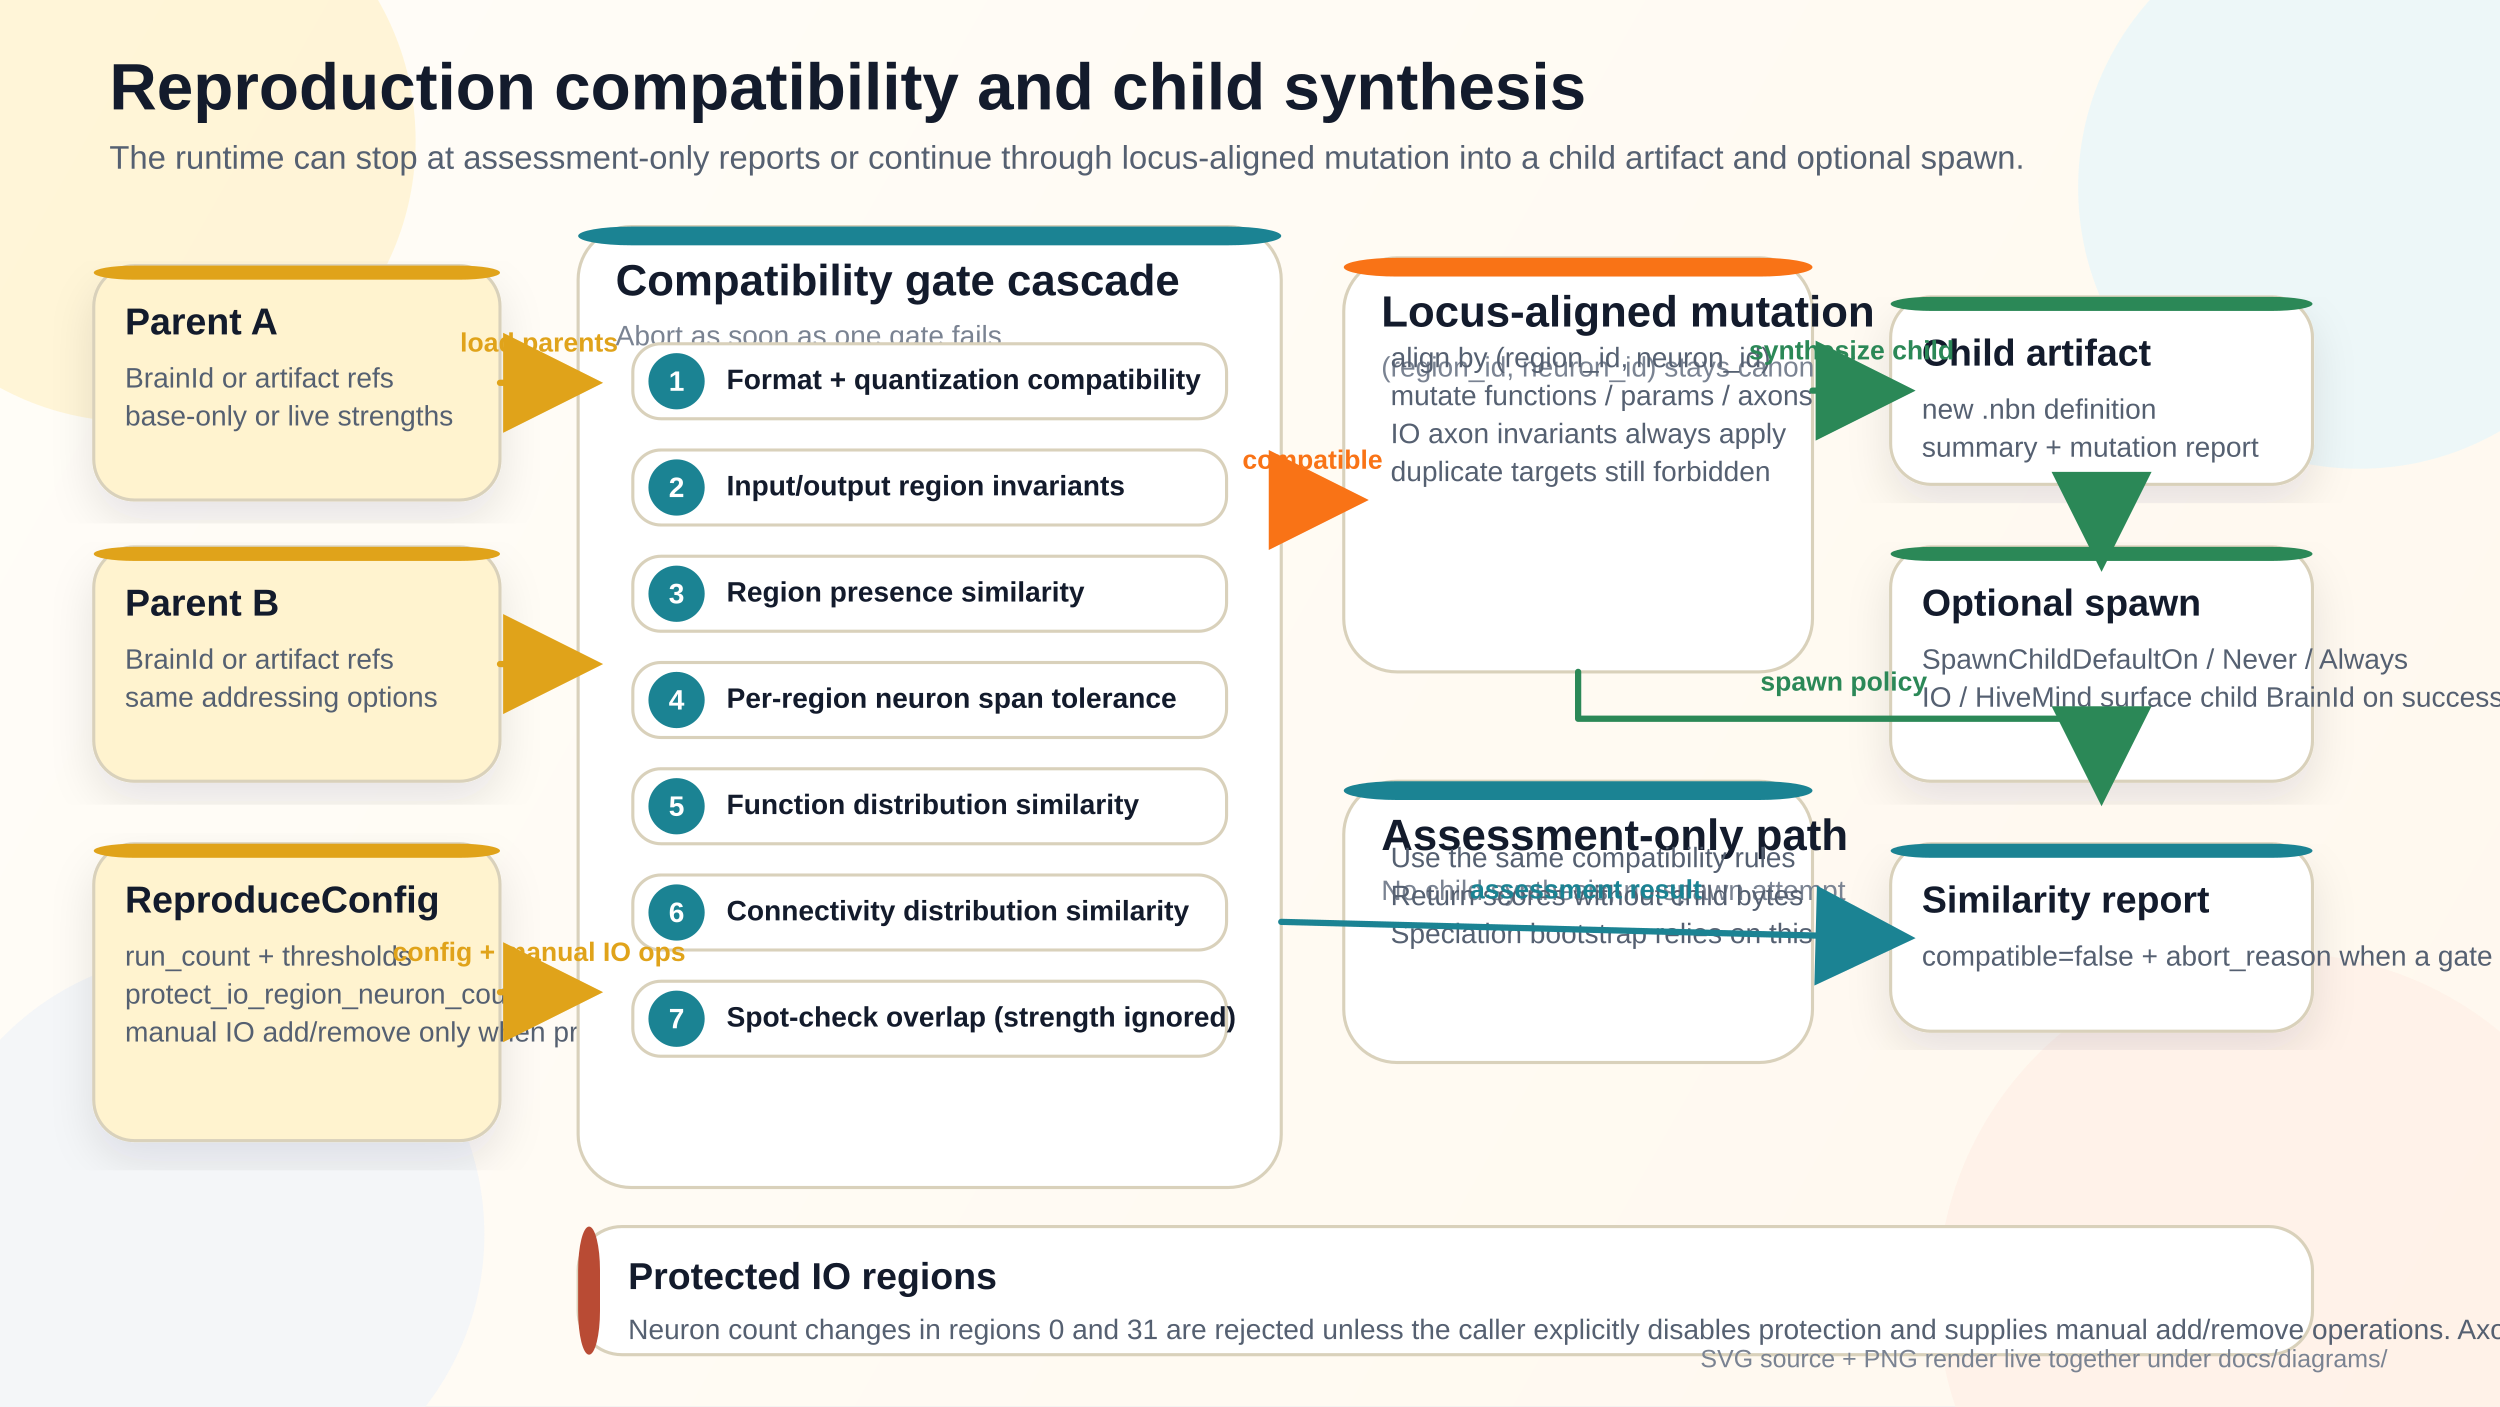
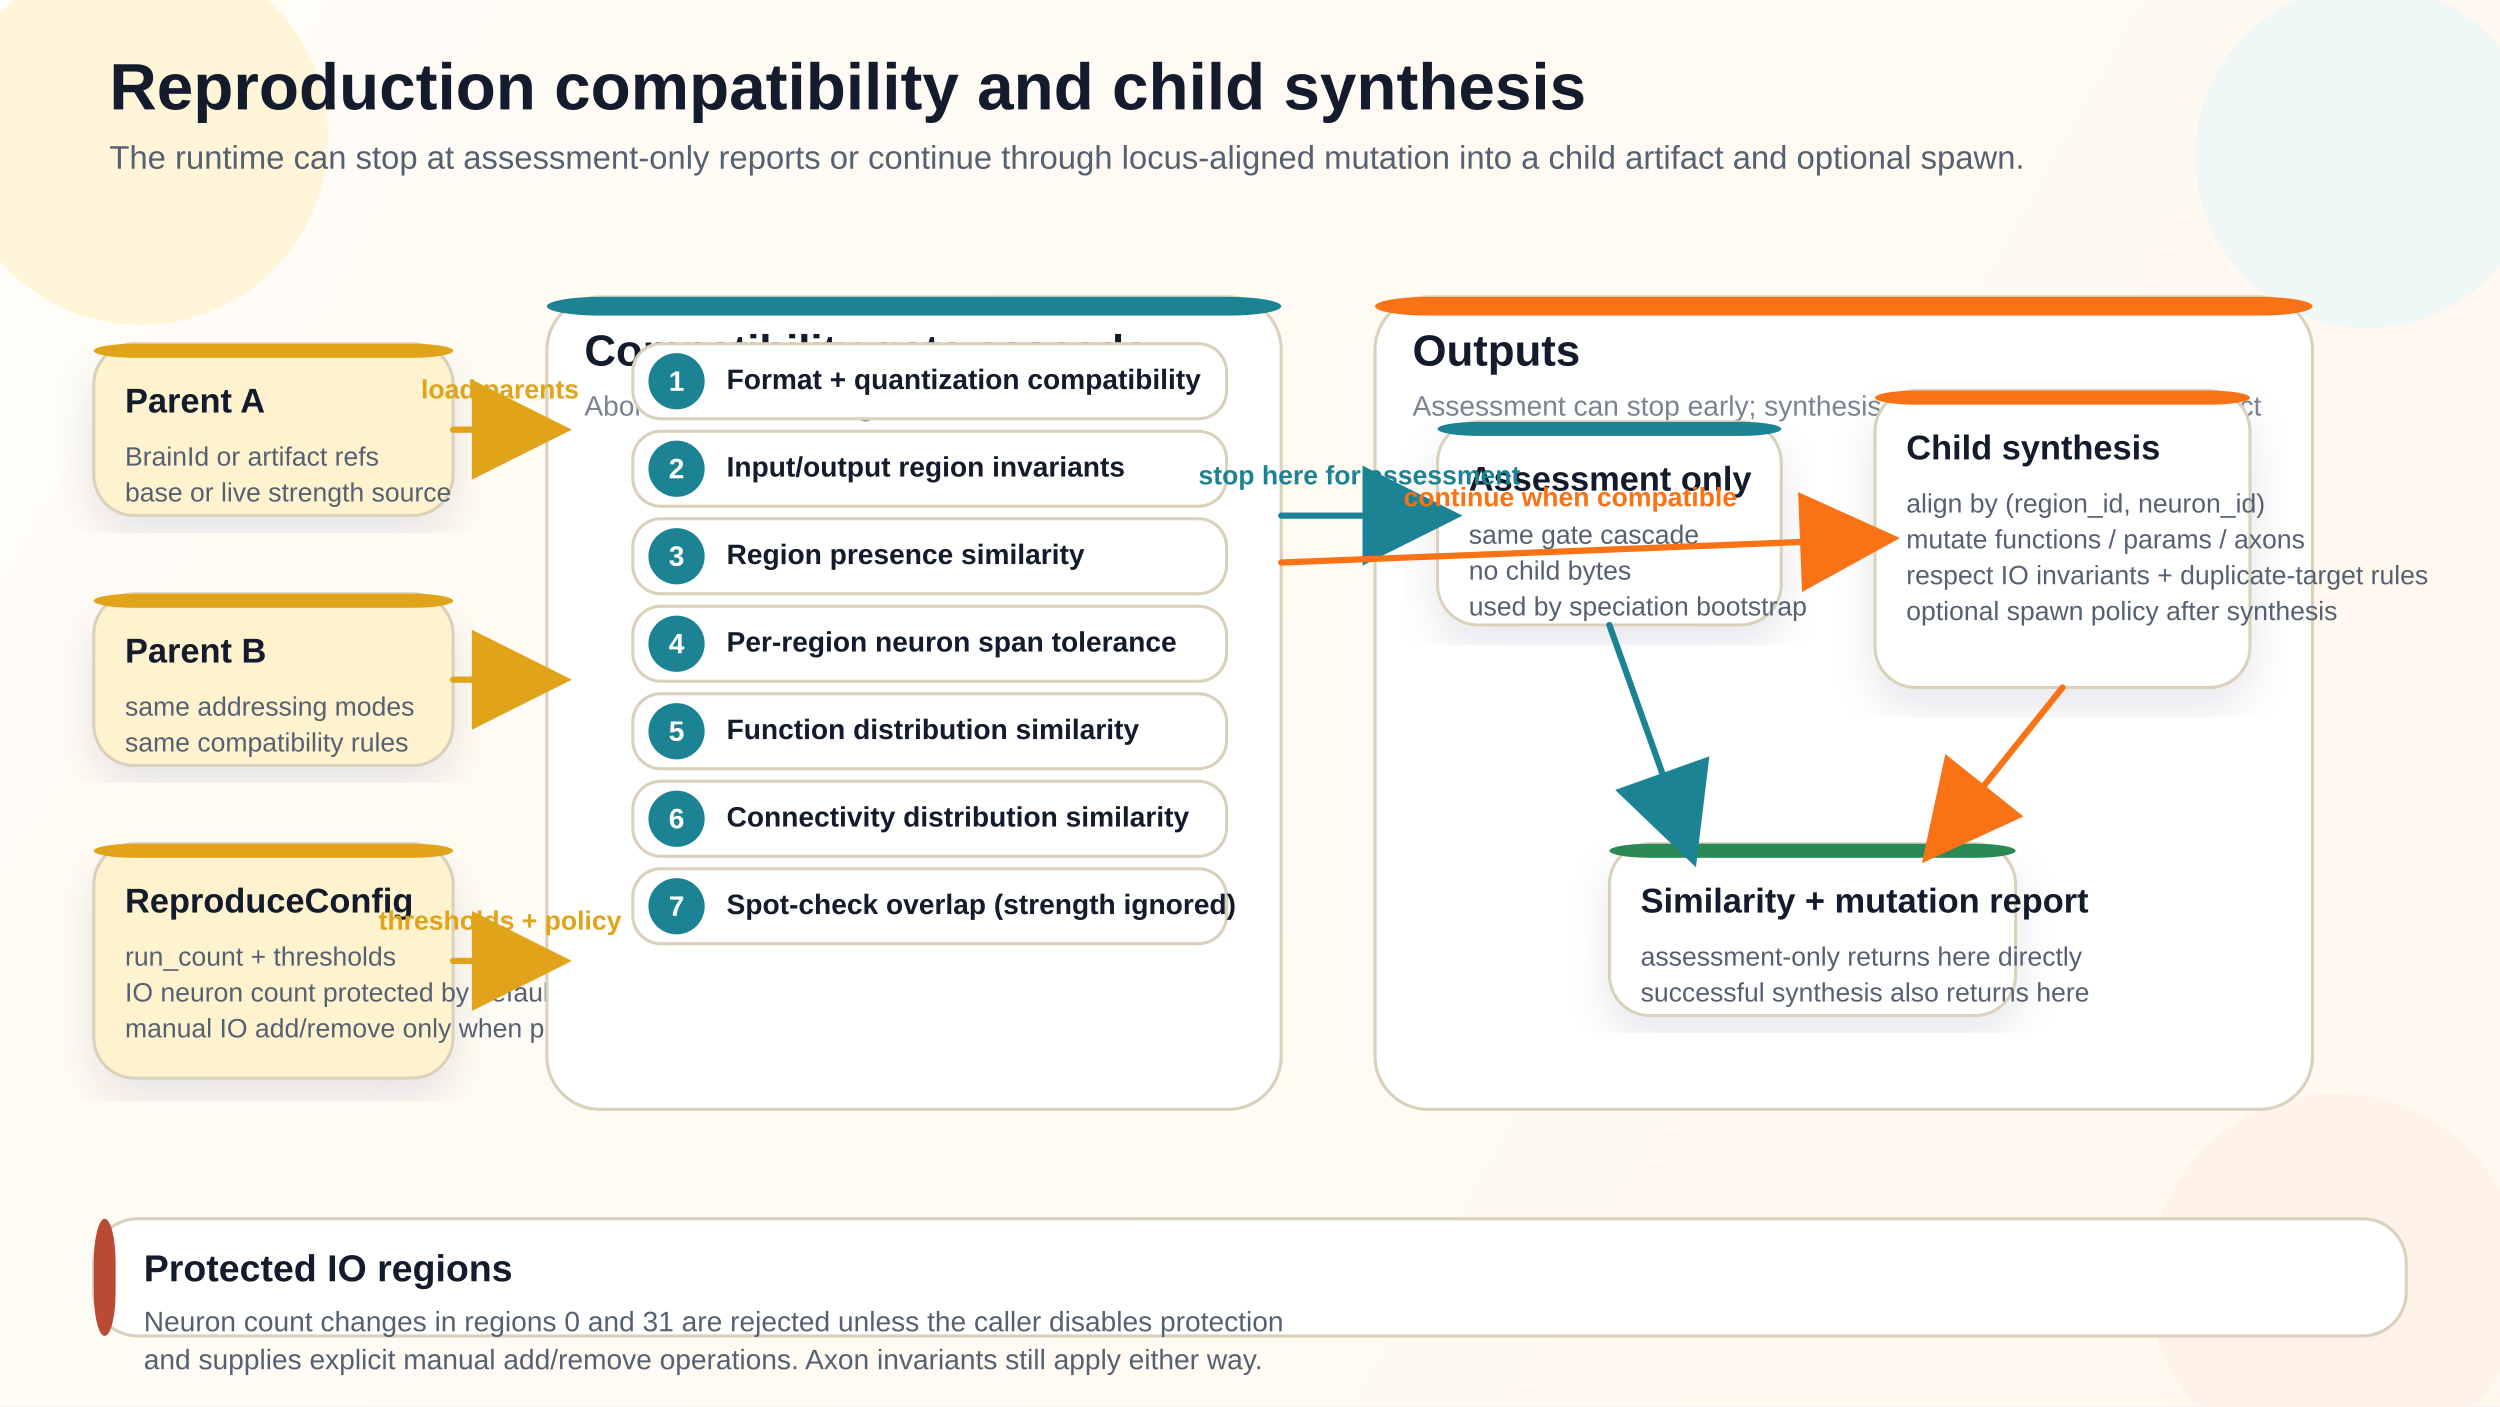
<svg xmlns="http://www.w3.org/2000/svg" width="1600" height="900" viewBox="0 0 1600 900" fill="none">
  <defs>
    <linearGradient id="bg-gradient" x1="0" y1="0" x2="1600" y2="900" gradientUnits="userSpaceOnUse">
      <stop offset="0%" stop-color="#FFFDF8" />
      <stop offset="100%" stop-color="#FFF8EE" />
    </linearGradient>
    <filter id="shadow" x="-10%" y="-10%" width="120%" height="120%">
      <feDropShadow dx="0" dy="12" stdDeviation="14" flood-color="#131B2C" flood-opacity="0.10" />
    </filter>
    <marker id="arrow-ink" markerWidth="16" markerHeight="16" refX="12" refY="8" orient="auto" markerUnits="strokeWidth">
      <path d="M 0 0 L 16 8 L 0 16 z" fill="#131B2C" />
    </marker>
    <marker id="arrow-teal" markerWidth="16" markerHeight="16" refX="12" refY="8" orient="auto" markerUnits="strokeWidth">
      <path d="M 0 0 L 16 8 L 0 16 z" fill="#1B8393" />
    </marker>
    <marker id="arrow-gold" markerWidth="16" markerHeight="16" refX="12" refY="8" orient="auto" markerUnits="strokeWidth">
      <path d="M 0 0 L 16 8 L 0 16 z" fill="#E0A31A" />
    </marker>
    <marker id="arrow-orange" markerWidth="16" markerHeight="16" refX="12" refY="8" orient="auto" markerUnits="strokeWidth">
      <path d="M 0 0 L 16 8 L 0 16 z" fill="#F97316" />
    </marker>
    <marker id="arrow-green" markerWidth="16" markerHeight="16" refX="12" refY="8" orient="auto" markerUnits="strokeWidth">
      <path d="M 0 0 L 16 8 L 0 16 z" fill="#2B8857" />
    </marker>
    <marker id="arrow-red" markerWidth="16" markerHeight="16" refX="12" refY="8" orient="auto" markerUnits="strokeWidth">
      <path d="M 0 0 L 16 8 L 0 16 z" fill="#B94B34" />
    </marker>
  </defs>
  <g>
    <rect x="0" y="0" width="1600" height="900" fill="url(#bg-gradient)" />
-     <circle cx="86" cy="90" r="180" fill="#FFF3CF" opacity="0.8" />
-     <circle cx="1510" cy="120" r="180" fill="#EAF7F9" opacity="0.85" />
-     <circle cx="1460" cy="830" r="220" fill="#FFF1E7" opacity="0.85" />
-     <circle cx="130" cy="790" r="180" fill="#F3F5F8" opacity="0.9" />
+     <circle cx="90" cy="88" r="120" fill="#FFF3CF" opacity="0.75" />
+     <circle cx="1515" cy="100" r="110" fill="#EAF7F9" opacity="0.75" />
+     <circle cx="1495" cy="820" r="120" fill="#FFF1E7" opacity="0.7" />
  </g>
  <g>
    <text x="70" y="70" fill="#131B2C" font-size="42" font-weight="850" font-family="Segoe UI, Helvetica Neue, Arial, sans-serif" text-anchor="start" dominant-baseline="alphabetic">Reproduction compatibility and child synthesis</text>
    <text x="70" y="108" fill="#556071" font-size="21" font-weight="500" font-family="Segoe UI, Helvetica Neue, Arial, sans-serif" text-anchor="start" dominant-baseline="alphabetic">The runtime can stop at assessment-only reports or continue through locus-aligned mutation into a child artifact and optional spawn.</text>
  </g>
  <g>
-     <rect x="60" y="170" width="260" height="150" rx="26" fill="#FFF3CF" stroke="#D9D1BB" stroke-width="2" filter="url(#shadow)" />
-     <rect x="60" y="170" width="260" height="9" rx="26" fill="#E0A31A" />
-     <text x="80" y="214" fill="#131B2C" font-size="24" font-weight="750" font-family="Segoe UI, Helvetica Neue, Arial, sans-serif" text-anchor="start" dominant-baseline="alphabetic">Parent A</text>
-     <text x="80" y="248" fill="#556071" font-size="18" font-weight="500" font-family="Segoe UI, Helvetica Neue, Arial, sans-serif" text-anchor="start">
+     <rect x="60" y="220" width="230" height="110" rx="26" fill="#FFF3CF" stroke="#D9D1BB" stroke-width="2" filter="url(#shadow)" />
+     <rect x="60" y="220" width="230" height="9" rx="26" fill="#E0A31A" />
+     <text x="80" y="264" fill="#131B2C" font-size="22" font-weight="750" font-family="Segoe UI, Helvetica Neue, Arial, sans-serif" text-anchor="start" dominant-baseline="alphabetic">Parent A</text>
+     <text x="80" y="298" fill="#556071" font-size="17" font-weight="500" font-family="Segoe UI, Helvetica Neue, Arial, sans-serif" text-anchor="start">
      <tspan x="80" dy="0">BrainId or artifact refs</tspan>
-       <tspan x="80" dy="1.35em">base-only or live strengths</tspan>
+       <tspan x="80" dy="1.35em">base or live strength source</tspan>
    </text>
  </g>
  <g>
-     <rect x="60" y="350" width="260" height="150" rx="26" fill="#FFF3CF" stroke="#D9D1BB" stroke-width="2" filter="url(#shadow)" />
-     <rect x="60" y="350" width="260" height="9" rx="26" fill="#E0A31A" />
-     <text x="80" y="394" fill="#131B2C" font-size="24" font-weight="750" font-family="Segoe UI, Helvetica Neue, Arial, sans-serif" text-anchor="start" dominant-baseline="alphabetic">Parent B</text>
-     <text x="80" y="428" fill="#556071" font-size="18" font-weight="500" font-family="Segoe UI, Helvetica Neue, Arial, sans-serif" text-anchor="start">
-       <tspan x="80" dy="0">BrainId or artifact refs</tspan>
-       <tspan x="80" dy="1.35em">same addressing options</tspan>
+     <rect x="60" y="380" width="230" height="110" rx="26" fill="#FFF3CF" stroke="#D9D1BB" stroke-width="2" filter="url(#shadow)" />
+     <rect x="60" y="380" width="230" height="9" rx="26" fill="#E0A31A" />
+     <text x="80" y="424" fill="#131B2C" font-size="22" font-weight="750" font-family="Segoe UI, Helvetica Neue, Arial, sans-serif" text-anchor="start" dominant-baseline="alphabetic">Parent B</text>
+     <text x="80" y="458" fill="#556071" font-size="17" font-weight="500" font-family="Segoe UI, Helvetica Neue, Arial, sans-serif" text-anchor="start">
+       <tspan x="80" dy="0">same addressing modes</tspan>
+       <tspan x="80" dy="1.35em">same compatibility rules</tspan>
    </text>
  </g>
  <g>
-     <rect x="60" y="540" width="260" height="190" rx="26" fill="#FFF3CF" stroke="#D9D1BB" stroke-width="2" filter="url(#shadow)" />
-     <rect x="60" y="540" width="260" height="9" rx="26" fill="#E0A31A" />
-     <text x="80" y="584" fill="#131B2C" font-size="24" font-weight="750" font-family="Segoe UI, Helvetica Neue, Arial, sans-serif" text-anchor="start" dominant-baseline="alphabetic">ReproduceConfig</text>
-     <text x="80" y="618" fill="#556071" font-size="18" font-weight="500" font-family="Segoe UI, Helvetica Neue, Arial, sans-serif" text-anchor="start">
+     <rect x="60" y="540" width="230" height="150" rx="26" fill="#FFF3CF" stroke="#D9D1BB" stroke-width="2" filter="url(#shadow)" />
+     <rect x="60" y="540" width="230" height="9" rx="26" fill="#E0A31A" />
+     <text x="80" y="584" fill="#131B2C" font-size="22" font-weight="750" font-family="Segoe UI, Helvetica Neue, Arial, sans-serif" text-anchor="start" dominant-baseline="alphabetic">ReproduceConfig</text>
+     <text x="80" y="618" fill="#556071" font-size="17" font-weight="500" font-family="Segoe UI, Helvetica Neue, Arial, sans-serif" text-anchor="start">
      <tspan x="80" dy="0">run_count + thresholds</tspan>
-       <tspan x="80" dy="1.35em">protect_io_region_neuron_counts=true by default</tspan>
-       <tspan x="80" dy="1.35em">manual IO add/remove only when protection is disabled</tspan>
+       <tspan x="80" dy="1.35em">IO neuron count protected by default</tspan>
+       <tspan x="80" dy="1.35em">manual IO add/remove only when protection is off</tspan>
    </text>
  </g>
  <g>
-     <rect x="370" y="145" width="450" height="615" rx="34" fill="white" stroke="#D9D1BB" stroke-width="2" />
-     <rect x="370" y="145" width="450" height="12" rx="34" fill="#1B8393" />
-     <text x="394" y="189" fill="#131B2C" font-size="28" font-weight="800" font-family="Segoe UI, Helvetica Neue, Arial, sans-serif" text-anchor="start" dominant-baseline="alphabetic">Compatibility gate cascade</text>
-     <text x="394" y="221" fill="#7A8392" font-size="18" font-weight="500" font-family="Segoe UI, Helvetica Neue, Arial, sans-serif" text-anchor="start" dominant-baseline="alphabetic">Abort as soon as one gate fails</text>
+     <rect x="350" y="190" width="470" height="520" rx="34" fill="white" stroke="#D9D1BB" stroke-width="2" />
+     <rect x="350" y="190" width="470" height="12" rx="34" fill="#1B8393" />
+     <text x="374" y="234" fill="#131B2C" font-size="28" font-weight="800" font-family="Segoe UI, Helvetica Neue, Arial, sans-serif" text-anchor="start" dominant-baseline="alphabetic">Compatibility gate cascade</text>
+     <text x="374" y="266" fill="#7A8392" font-size="18" font-weight="500" font-family="Segoe UI, Helvetica Neue, Arial, sans-serif" text-anchor="start" dominant-baseline="alphabetic">Abort as soon as one gate fails</text>
  </g>
  <g>
-     <rect x="860" y="165" width="300" height="265" rx="34" fill="white" stroke="#D9D1BB" stroke-width="2" />
-     <rect x="860" y="165" width="300" height="12" rx="34" fill="#F97316" />
-     <text x="884" y="209" fill="#131B2C" font-size="28" font-weight="800" font-family="Segoe UI, Helvetica Neue, Arial, sans-serif" text-anchor="start" dominant-baseline="alphabetic">Locus-aligned mutation</text>
-     <text x="884" y="241" fill="#7A8392" font-size="18" font-weight="500" font-family="Segoe UI, Helvetica Neue, Arial, sans-serif" text-anchor="start" dominant-baseline="alphabetic">(region_id, neuron_id) stays canonical</text>
+     <rect x="880" y="190" width="600" height="520" rx="34" fill="white" stroke="#D9D1BB" stroke-width="2" />
+     <rect x="880" y="190" width="600" height="12" rx="34" fill="#F97316" />
+     <text x="904" y="234" fill="#131B2C" font-size="28" font-weight="800" font-family="Segoe UI, Helvetica Neue, Arial, sans-serif" text-anchor="start" dominant-baseline="alphabetic">Outputs</text>
+     <text x="904" y="266" fill="#7A8392" font-size="18" font-weight="500" font-family="Segoe UI, Helvetica Neue, Arial, sans-serif" text-anchor="start" dominant-baseline="alphabetic">Assessment can stop early; synthesis can continue to a child artifact</text>
  </g>
  <g>
-     <rect x="860" y="500" width="300" height="180" rx="34" fill="white" stroke="#D9D1BB" stroke-width="2" />
-     <rect x="860" y="500" width="300" height="12" rx="34" fill="#1B8393" />
-     <text x="884" y="544" fill="#131B2C" font-size="28" font-weight="800" font-family="Segoe UI, Helvetica Neue, Arial, sans-serif" text-anchor="start" dominant-baseline="alphabetic">Assessment-only path</text>
-     <text x="884" y="576" fill="#7A8392" font-size="18" font-weight="500" font-family="Segoe UI, Helvetica Neue, Arial, sans-serif" text-anchor="start" dominant-baseline="alphabetic">No child synthesis, no spawn attempt</text>
-   </g>
-   <g>
-     <rect x="1210" y="190" width="270" height="120" rx="26" fill="white" stroke="#D9D1BB" stroke-width="2" filter="url(#shadow)" />
-     <rect x="1210" y="190" width="270" height="9" rx="26" fill="#2B8857" />
-     <text x="1230" y="234" fill="#131B2C" font-size="24" font-weight="750" font-family="Segoe UI, Helvetica Neue, Arial, sans-serif" text-anchor="start" dominant-baseline="alphabetic">Child artifact</text>
-     <text x="1230" y="268" fill="#556071" font-size="18" font-weight="500" font-family="Segoe UI, Helvetica Neue, Arial, sans-serif" text-anchor="start">
-       <tspan x="1230" dy="0">new .nbn definition</tspan>
-       <tspan x="1230" dy="1.35em">summary + mutation report</tspan>
+     <rect x="920" y="270" width="220" height="130" rx="26" fill="white" stroke="#D9D1BB" stroke-width="2" filter="url(#shadow)" />
+     <rect x="920" y="270" width="220" height="9" rx="26" fill="#1B8393" />
+     <text x="940" y="314" fill="#131B2C" font-size="22" font-weight="750" font-family="Segoe UI, Helvetica Neue, Arial, sans-serif" text-anchor="start" dominant-baseline="alphabetic">Assessment only</text>
+     <text x="940" y="348" fill="#556071" font-size="17" font-weight="500" font-family="Segoe UI, Helvetica Neue, Arial, sans-serif" text-anchor="start">
+       <tspan x="940" dy="0">same gate cascade</tspan>
+       <tspan x="940" dy="1.35em">no child bytes</tspan>
+       <tspan x="940" dy="1.35em">used by speciation bootstrap</tspan>
    </text>
  </g>
  <g>
-     <rect x="1210" y="350" width="270" height="150" rx="26" fill="white" stroke="#D9D1BB" stroke-width="2" filter="url(#shadow)" />
-     <rect x="1210" y="350" width="270" height="9" rx="26" fill="#2B8857" />
-     <text x="1230" y="394" fill="#131B2C" font-size="24" font-weight="750" font-family="Segoe UI, Helvetica Neue, Arial, sans-serif" text-anchor="start" dominant-baseline="alphabetic">Optional spawn</text>
-     <text x="1230" y="428" fill="#556071" font-size="18" font-weight="500" font-family="Segoe UI, Helvetica Neue, Arial, sans-serif" text-anchor="start">
-       <tspan x="1230" dy="0">SpawnChildDefaultOn / Never / Always</tspan>
-       <tspan x="1230" dy="1.35em">IO / HiveMind surface child BrainId on success</tspan>
+     <rect x="1200" y="250" width="240" height="190" rx="26" fill="white" stroke="#D9D1BB" stroke-width="2" filter="url(#shadow)" />
+     <rect x="1200" y="250" width="240" height="9" rx="26" fill="#F97316" />
+     <text x="1220" y="294" fill="#131B2C" font-size="22" font-weight="750" font-family="Segoe UI, Helvetica Neue, Arial, sans-serif" text-anchor="start" dominant-baseline="alphabetic">Child synthesis</text>
+     <text x="1220" y="328" fill="#556071" font-size="17" font-weight="500" font-family="Segoe UI, Helvetica Neue, Arial, sans-serif" text-anchor="start">
+       <tspan x="1220" dy="0">align by (region_id, neuron_id)</tspan>
+       <tspan x="1220" dy="1.35em">mutate functions / params / axons</tspan>
+       <tspan x="1220" dy="1.35em">respect IO invariants + duplicate-target rules</tspan>
+       <tspan x="1220" dy="1.35em">optional spawn policy after synthesis</tspan>
    </text>
  </g>
  <g>
-     <rect x="1210" y="540" width="270" height="120" rx="26" fill="white" stroke="#D9D1BB" stroke-width="2" filter="url(#shadow)" />
-     <rect x="1210" y="540" width="270" height="9" rx="26" fill="#1B8393" />
-     <text x="1230" y="584" fill="#131B2C" font-size="24" font-weight="750" font-family="Segoe UI, Helvetica Neue, Arial, sans-serif" text-anchor="start" dominant-baseline="alphabetic">Similarity report</text>
-     <text x="1230" y="618" fill="#556071" font-size="18" font-weight="500" font-family="Segoe UI, Helvetica Neue, Arial, sans-serif" text-anchor="start">
-       <tspan x="1230" dy="0">compatible=false + abort_reason when a gate or runtime step fails</tspan>
+     <rect x="1030" y="540" width="260" height="110" rx="26" fill="white" stroke="#D9D1BB" stroke-width="2" filter="url(#shadow)" />
+     <rect x="1030" y="540" width="260" height="9" rx="26" fill="#2B8857" />
+     <text x="1050" y="584" fill="#131B2C" font-size="22" font-weight="750" font-family="Segoe UI, Helvetica Neue, Arial, sans-serif" text-anchor="start" dominant-baseline="alphabetic">Similarity + mutation report</text>
+     <text x="1050" y="618" fill="#556071" font-size="17" font-weight="500" font-family="Segoe UI, Helvetica Neue, Arial, sans-serif" text-anchor="start">
+       <tspan x="1050" dy="0">assessment-only returns here directly</tspan>
+       <tspan x="1050" dy="1.35em">successful synthesis also returns here</tspan>
    </text>
  </g>
  <rect x="405" y="220" width="380" height="48" rx="18" fill="white" stroke="#D9D1BB" stroke-width="2" />
  <g>
    <circle cx="433" cy="244" r="18" fill="#1B8393" />
    <text x="433" y="245" fill="white" font-size="18" font-weight="800" font-family="Segoe UI, Helvetica Neue, Arial, sans-serif" text-anchor="middle" dominant-baseline="middle">1</text>
  </g>
  <text x="465" y="249" fill="#131B2C" font-size="18" font-weight="650" font-family="Segoe UI, Helvetica Neue, Arial, sans-serif" text-anchor="start" dominant-baseline="alphabetic">Format + quantization compatibility</text>
-   <rect x="405" y="288" width="380" height="48" rx="18" fill="white" stroke="#D9D1BB" stroke-width="2" />
+   <rect x="405" y="276" width="380" height="48" rx="18" fill="white" stroke="#D9D1BB" stroke-width="2" />
  <g>
-     <circle cx="433" cy="312" r="18" fill="#1B8393" />
-     <text x="433" y="313" fill="white" font-size="18" font-weight="800" font-family="Segoe UI, Helvetica Neue, Arial, sans-serif" text-anchor="middle" dominant-baseline="middle">2</text>
+     <circle cx="433" cy="300" r="18" fill="#1B8393" />
+     <text x="433" y="301" fill="white" font-size="18" font-weight="800" font-family="Segoe UI, Helvetica Neue, Arial, sans-serif" text-anchor="middle" dominant-baseline="middle">2</text>
  </g>
-   <text x="465" y="317" fill="#131B2C" font-size="18" font-weight="650" font-family="Segoe UI, Helvetica Neue, Arial, sans-serif" text-anchor="start" dominant-baseline="alphabetic">Input/output region invariants</text>
-   <rect x="405" y="356" width="380" height="48" rx="18" fill="white" stroke="#D9D1BB" stroke-width="2" />
+   <text x="465" y="305" fill="#131B2C" font-size="18" font-weight="650" font-family="Segoe UI, Helvetica Neue, Arial, sans-serif" text-anchor="start" dominant-baseline="alphabetic">Input/output region invariants</text>
+   <rect x="405" y="332" width="380" height="48" rx="18" fill="white" stroke="#D9D1BB" stroke-width="2" />
  <g>
-     <circle cx="433" cy="380" r="18" fill="#1B8393" />
-     <text x="433" y="381" fill="white" font-size="18" font-weight="800" font-family="Segoe UI, Helvetica Neue, Arial, sans-serif" text-anchor="middle" dominant-baseline="middle">3</text>
+     <circle cx="433" cy="356" r="18" fill="#1B8393" />
+     <text x="433" y="357" fill="white" font-size="18" font-weight="800" font-family="Segoe UI, Helvetica Neue, Arial, sans-serif" text-anchor="middle" dominant-baseline="middle">3</text>
  </g>
-   <text x="465" y="385" fill="#131B2C" font-size="18" font-weight="650" font-family="Segoe UI, Helvetica Neue, Arial, sans-serif" text-anchor="start" dominant-baseline="alphabetic">Region presence similarity</text>
-   <rect x="405" y="424" width="380" height="48" rx="18" fill="white" stroke="#D9D1BB" stroke-width="2" />
+   <text x="465" y="361" fill="#131B2C" font-size="18" font-weight="650" font-family="Segoe UI, Helvetica Neue, Arial, sans-serif" text-anchor="start" dominant-baseline="alphabetic">Region presence similarity</text>
+   <rect x="405" y="388" width="380" height="48" rx="18" fill="white" stroke="#D9D1BB" stroke-width="2" />
  <g>
-     <circle cx="433" cy="448" r="18" fill="#1B8393" />
-     <text x="433" y="449" fill="white" font-size="18" font-weight="800" font-family="Segoe UI, Helvetica Neue, Arial, sans-serif" text-anchor="middle" dominant-baseline="middle">4</text>
+     <circle cx="433" cy="412" r="18" fill="#1B8393" />
+     <text x="433" y="413" fill="white" font-size="18" font-weight="800" font-family="Segoe UI, Helvetica Neue, Arial, sans-serif" text-anchor="middle" dominant-baseline="middle">4</text>
  </g>
-   <text x="465" y="453" fill="#131B2C" font-size="18" font-weight="650" font-family="Segoe UI, Helvetica Neue, Arial, sans-serif" text-anchor="start" dominant-baseline="alphabetic">Per-region neuron span tolerance</text>
-   <rect x="405" y="492" width="380" height="48" rx="18" fill="white" stroke="#D9D1BB" stroke-width="2" />
+   <text x="465" y="417" fill="#131B2C" font-size="18" font-weight="650" font-family="Segoe UI, Helvetica Neue, Arial, sans-serif" text-anchor="start" dominant-baseline="alphabetic">Per-region neuron span tolerance</text>
+   <rect x="405" y="444" width="380" height="48" rx="18" fill="white" stroke="#D9D1BB" stroke-width="2" />
  <g>
-     <circle cx="433" cy="516" r="18" fill="#1B8393" />
-     <text x="433" y="517" fill="white" font-size="18" font-weight="800" font-family="Segoe UI, Helvetica Neue, Arial, sans-serif" text-anchor="middle" dominant-baseline="middle">5</text>
+     <circle cx="433" cy="468" r="18" fill="#1B8393" />
+     <text x="433" y="469" fill="white" font-size="18" font-weight="800" font-family="Segoe UI, Helvetica Neue, Arial, sans-serif" text-anchor="middle" dominant-baseline="middle">5</text>
  </g>
-   <text x="465" y="521" fill="#131B2C" font-size="18" font-weight="650" font-family="Segoe UI, Helvetica Neue, Arial, sans-serif" text-anchor="start" dominant-baseline="alphabetic">Function distribution similarity</text>
-   <rect x="405" y="560" width="380" height="48" rx="18" fill="white" stroke="#D9D1BB" stroke-width="2" />
+   <text x="465" y="473" fill="#131B2C" font-size="18" font-weight="650" font-family="Segoe UI, Helvetica Neue, Arial, sans-serif" text-anchor="start" dominant-baseline="alphabetic">Function distribution similarity</text>
+   <rect x="405" y="500" width="380" height="48" rx="18" fill="white" stroke="#D9D1BB" stroke-width="2" />
  <g>
-     <circle cx="433" cy="584" r="18" fill="#1B8393" />
-     <text x="433" y="585" fill="white" font-size="18" font-weight="800" font-family="Segoe UI, Helvetica Neue, Arial, sans-serif" text-anchor="middle" dominant-baseline="middle">6</text>
+     <circle cx="433" cy="524" r="18" fill="#1B8393" />
+     <text x="433" y="525" fill="white" font-size="18" font-weight="800" font-family="Segoe UI, Helvetica Neue, Arial, sans-serif" text-anchor="middle" dominant-baseline="middle">6</text>
  </g>
-   <text x="465" y="589" fill="#131B2C" font-size="18" font-weight="650" font-family="Segoe UI, Helvetica Neue, Arial, sans-serif" text-anchor="start" dominant-baseline="alphabetic">Connectivity distribution similarity</text>
-   <rect x="405" y="628" width="380" height="48" rx="18" fill="white" stroke="#D9D1BB" stroke-width="2" />
+   <text x="465" y="529" fill="#131B2C" font-size="18" font-weight="650" font-family="Segoe UI, Helvetica Neue, Arial, sans-serif" text-anchor="start" dominant-baseline="alphabetic">Connectivity distribution similarity</text>
+   <rect x="405" y="556" width="380" height="48" rx="18" fill="white" stroke="#D9D1BB" stroke-width="2" />
  <g>
-     <circle cx="433" cy="652" r="18" fill="#1B8393" />
-     <text x="433" y="653" fill="white" font-size="18" font-weight="800" font-family="Segoe UI, Helvetica Neue, Arial, sans-serif" text-anchor="middle" dominant-baseline="middle">7</text>
+     <circle cx="433" cy="580" r="18" fill="#1B8393" />
+     <text x="433" y="581" fill="white" font-size="18" font-weight="800" font-family="Segoe UI, Helvetica Neue, Arial, sans-serif" text-anchor="middle" dominant-baseline="middle">7</text>
  </g>
-   <text x="465" y="657" fill="#131B2C" font-size="18" font-weight="650" font-family="Segoe UI, Helvetica Neue, Arial, sans-serif" text-anchor="start" dominant-baseline="alphabetic">Spot-check overlap (strength ignored)</text>
-   <text x="890" y="235" fill="#556071" font-size="18" font-weight="500" font-family="Segoe UI, Helvetica Neue, Arial, sans-serif" text-anchor="start">
-     <tspan x="890" dy="0">align by (region_id, neuron_id)</tspan>
-     <tspan x="890" dy="1.35em">mutate functions / params / axons</tspan>
-     <tspan x="890" dy="1.35em">IO axon invariants always apply</tspan>
-     <tspan x="890" dy="1.35em">duplicate targets still forbidden</tspan>
-   </text>
-   <text x="890" y="555" fill="#556071" font-size="18" font-weight="500" font-family="Segoe UI, Helvetica Neue, Arial, sans-serif" text-anchor="start">
-     <tspan x="890" dy="0">Use the same compatibility rules</tspan>
-     <tspan x="890" dy="1.35em">Return scores without child bytes</tspan>
-     <tspan x="890" dy="1.35em">Speciation bootstrap relies on this path</tspan>
-   </text>
+   <text x="465" y="585" fill="#131B2C" font-size="18" font-weight="650" font-family="Segoe UI, Helvetica Neue, Arial, sans-serif" text-anchor="start" dominant-baseline="alphabetic">Spot-check overlap (strength ignored)</text>
  <g>
-     <line x1="320" y1="245" x2="370" y2="245" stroke="#E0A31A" stroke-width="4" stroke-linecap="round" marker-end="url(#arrow-gold)" />
-     <text x="345" y="225" fill="#E0A31A" font-size="17" font-weight="700" font-family="Segoe UI, Helvetica Neue, Arial, sans-serif" text-anchor="middle" dominant-baseline="alphabetic">load parents</text>
+     <line x1="290" y1="275" x2="350" y2="275" stroke="#E0A31A" stroke-width="4" stroke-linecap="round" marker-end="url(#arrow-gold)" />
+     <text x="320" y="255" fill="#E0A31A" font-size="17" font-weight="700" font-family="Segoe UI, Helvetica Neue, Arial, sans-serif" text-anchor="middle" dominant-baseline="alphabetic">load parents</text>
  </g>
  <g>
-     <line x1="320" y1="425" x2="370" y2="425" stroke="#E0A31A" stroke-width="4" stroke-linecap="round" marker-end="url(#arrow-gold)" />
+     <line x1="290" y1="435" x2="350" y2="435" stroke="#E0A31A" stroke-width="4" stroke-linecap="round" marker-end="url(#arrow-gold)" />
  </g>
  <g>
-     <line x1="320" y1="635" x2="370" y2="635" stroke="#E0A31A" stroke-width="4" stroke-linecap="round" marker-end="url(#arrow-gold)" />
-     <text x="345" y="615" fill="#E0A31A" font-size="17" font-weight="700" font-family="Segoe UI, Helvetica Neue, Arial, sans-serif" text-anchor="middle" dominant-baseline="alphabetic">config + manual IO ops</text>
+     <line x1="290" y1="615" x2="350" y2="615" stroke="#E0A31A" stroke-width="4" stroke-linecap="round" marker-end="url(#arrow-gold)" />
+     <text x="320" y="595" fill="#E0A31A" font-size="17" font-weight="700" font-family="Segoe UI, Helvetica Neue, Arial, sans-serif" text-anchor="middle" dominant-baseline="alphabetic">thresholds + policy</text>
  </g>
  <g>
-     <line x1="820" y1="320" x2="860" y2="320" stroke="#F97316" stroke-width="4" stroke-linecap="round" marker-end="url(#arrow-orange)" />
-     <text x="840" y="300" fill="#F97316" font-size="17" font-weight="700" font-family="Segoe UI, Helvetica Neue, Arial, sans-serif" text-anchor="middle" dominant-baseline="alphabetic">compatible</text>
+     <line x1="820" y1="330" x2="920" y2="330" stroke="#1B8393" stroke-width="4" stroke-linecap="round" marker-end="url(#arrow-teal)" />
+     <text x="870" y="310" fill="#1B8393" font-size="17" font-weight="700" font-family="Segoe UI, Helvetica Neue, Arial, sans-serif" text-anchor="middle" dominant-baseline="alphabetic">stop here for assessment</text>
  </g>
  <g>
-     <line x1="820" y1="590" x2="1210" y2="600" stroke="#1B8393" stroke-width="4" stroke-linecap="round" marker-end="url(#arrow-teal)" />
-     <text x="1015" y="575" fill="#1B8393" font-size="17" font-weight="700" font-family="Segoe UI, Helvetica Neue, Arial, sans-serif" text-anchor="middle" dominant-baseline="alphabetic">assessment result</text>
+     <line x1="820" y1="360" x2="1200" y2="345" stroke="#F97316" stroke-width="4" stroke-linecap="round" marker-end="url(#arrow-orange)" />
+     <text x="1005" y="324" fill="#F97316" font-size="17" font-weight="700" font-family="Segoe UI, Helvetica Neue, Arial, sans-serif" text-anchor="middle" dominant-baseline="alphabetic">continue when compatible</text>
  </g>
  <g>
-     <polyline points="1010,430 1010,460 1345,460 1345,500" fill="none" stroke="#2B8857" stroke-width="4" stroke-linecap="round" stroke-linejoin="round" marker-end="url(#arrow-green)" />
-     <text x="1180" y="442" fill="#2B8857" font-size="17" font-weight="700" font-family="Segoe UI, Helvetica Neue, Arial, sans-serif" text-anchor="middle" dominant-baseline="alphabetic">spawn policy</text>
+     <line x1="1030" y1="400" x2="1080" y2="540" stroke="#1B8393" stroke-width="4" stroke-linecap="round" marker-end="url(#arrow-teal)" />
  </g>
  <g>
-     <line x1="1160" y1="250" x2="1210" y2="250" stroke="#2B8857" stroke-width="4" stroke-linecap="round" marker-end="url(#arrow-green)" />
-     <text x="1185" y="230" fill="#2B8857" font-size="17" font-weight="700" font-family="Segoe UI, Helvetica Neue, Arial, sans-serif" text-anchor="middle" dominant-baseline="alphabetic">synthesize child</text>
+     <line x1="1320" y1="440" x2="1240" y2="540" stroke="#F97316" stroke-width="4" stroke-linecap="round" marker-end="url(#arrow-orange)" />
  </g>
  <g>
-     <line x1="1345" y1="310" x2="1345" y2="350" stroke="#2B8857" stroke-width="4" stroke-linecap="round" marker-end="url(#arrow-green)" />
-   </g>
-   <g>
-     <rect x="370" y="785" width="1110" height="82" rx="28" fill="white" stroke="#D9D1BB" stroke-width="2" />
-     <rect x="370" y="785" width="14" height="82" rx="28" fill="#B94B34" />
-     <text x="402" y="825" fill="#131B2C" font-size="24" font-weight="780" font-family="Segoe UI, Helvetica Neue, Arial, sans-serif" text-anchor="start" dominant-baseline="alphabetic">Protected IO regions</text>
-     <text x="402" y="857" fill="#556071" font-size="18" font-weight="500" font-family="Segoe UI, Helvetica Neue, Arial, sans-serif" text-anchor="start">
-       <tspan x="402" dy="0">Neuron count changes in regions 0 and 31 are rejected unless the caller explicitly disables protection and supplies manual add/remove operations. Axon invariants still apply either way.</tspan>
+     <rect x="60" y="780" width="1480" height="75" rx="28" fill="white" stroke="#D9D1BB" stroke-width="2" />
+     <rect x="60" y="780" width="14" height="75" rx="28" fill="#B94B34" />
+     <text x="92" y="820" fill="#131B2C" font-size="24" font-weight="780" font-family="Segoe UI, Helvetica Neue, Arial, sans-serif" text-anchor="start" dominant-baseline="alphabetic">Protected IO regions</text>
+     <text x="92" y="852" fill="#556071" font-size="18" font-weight="500" font-family="Segoe UI, Helvetica Neue, Arial, sans-serif" text-anchor="start">
+       <tspan x="92" dy="0">Neuron count changes in regions 0 and 31 are rejected unless the caller disables protection</tspan>
+       <tspan x="92" dy="1.35em">and supplies explicit manual add/remove operations. Axon invariants still apply either way.</tspan>
    </text>
  </g>
-   <text x="1528" y="875" fill="#7A8392" font-size="16" font-weight="500" font-family="Segoe UI, Helvetica Neue, Arial, sans-serif" text-anchor="end" dominant-baseline="alphabetic">SVG source + PNG render live together under docs/diagrams/</text>
</svg>
